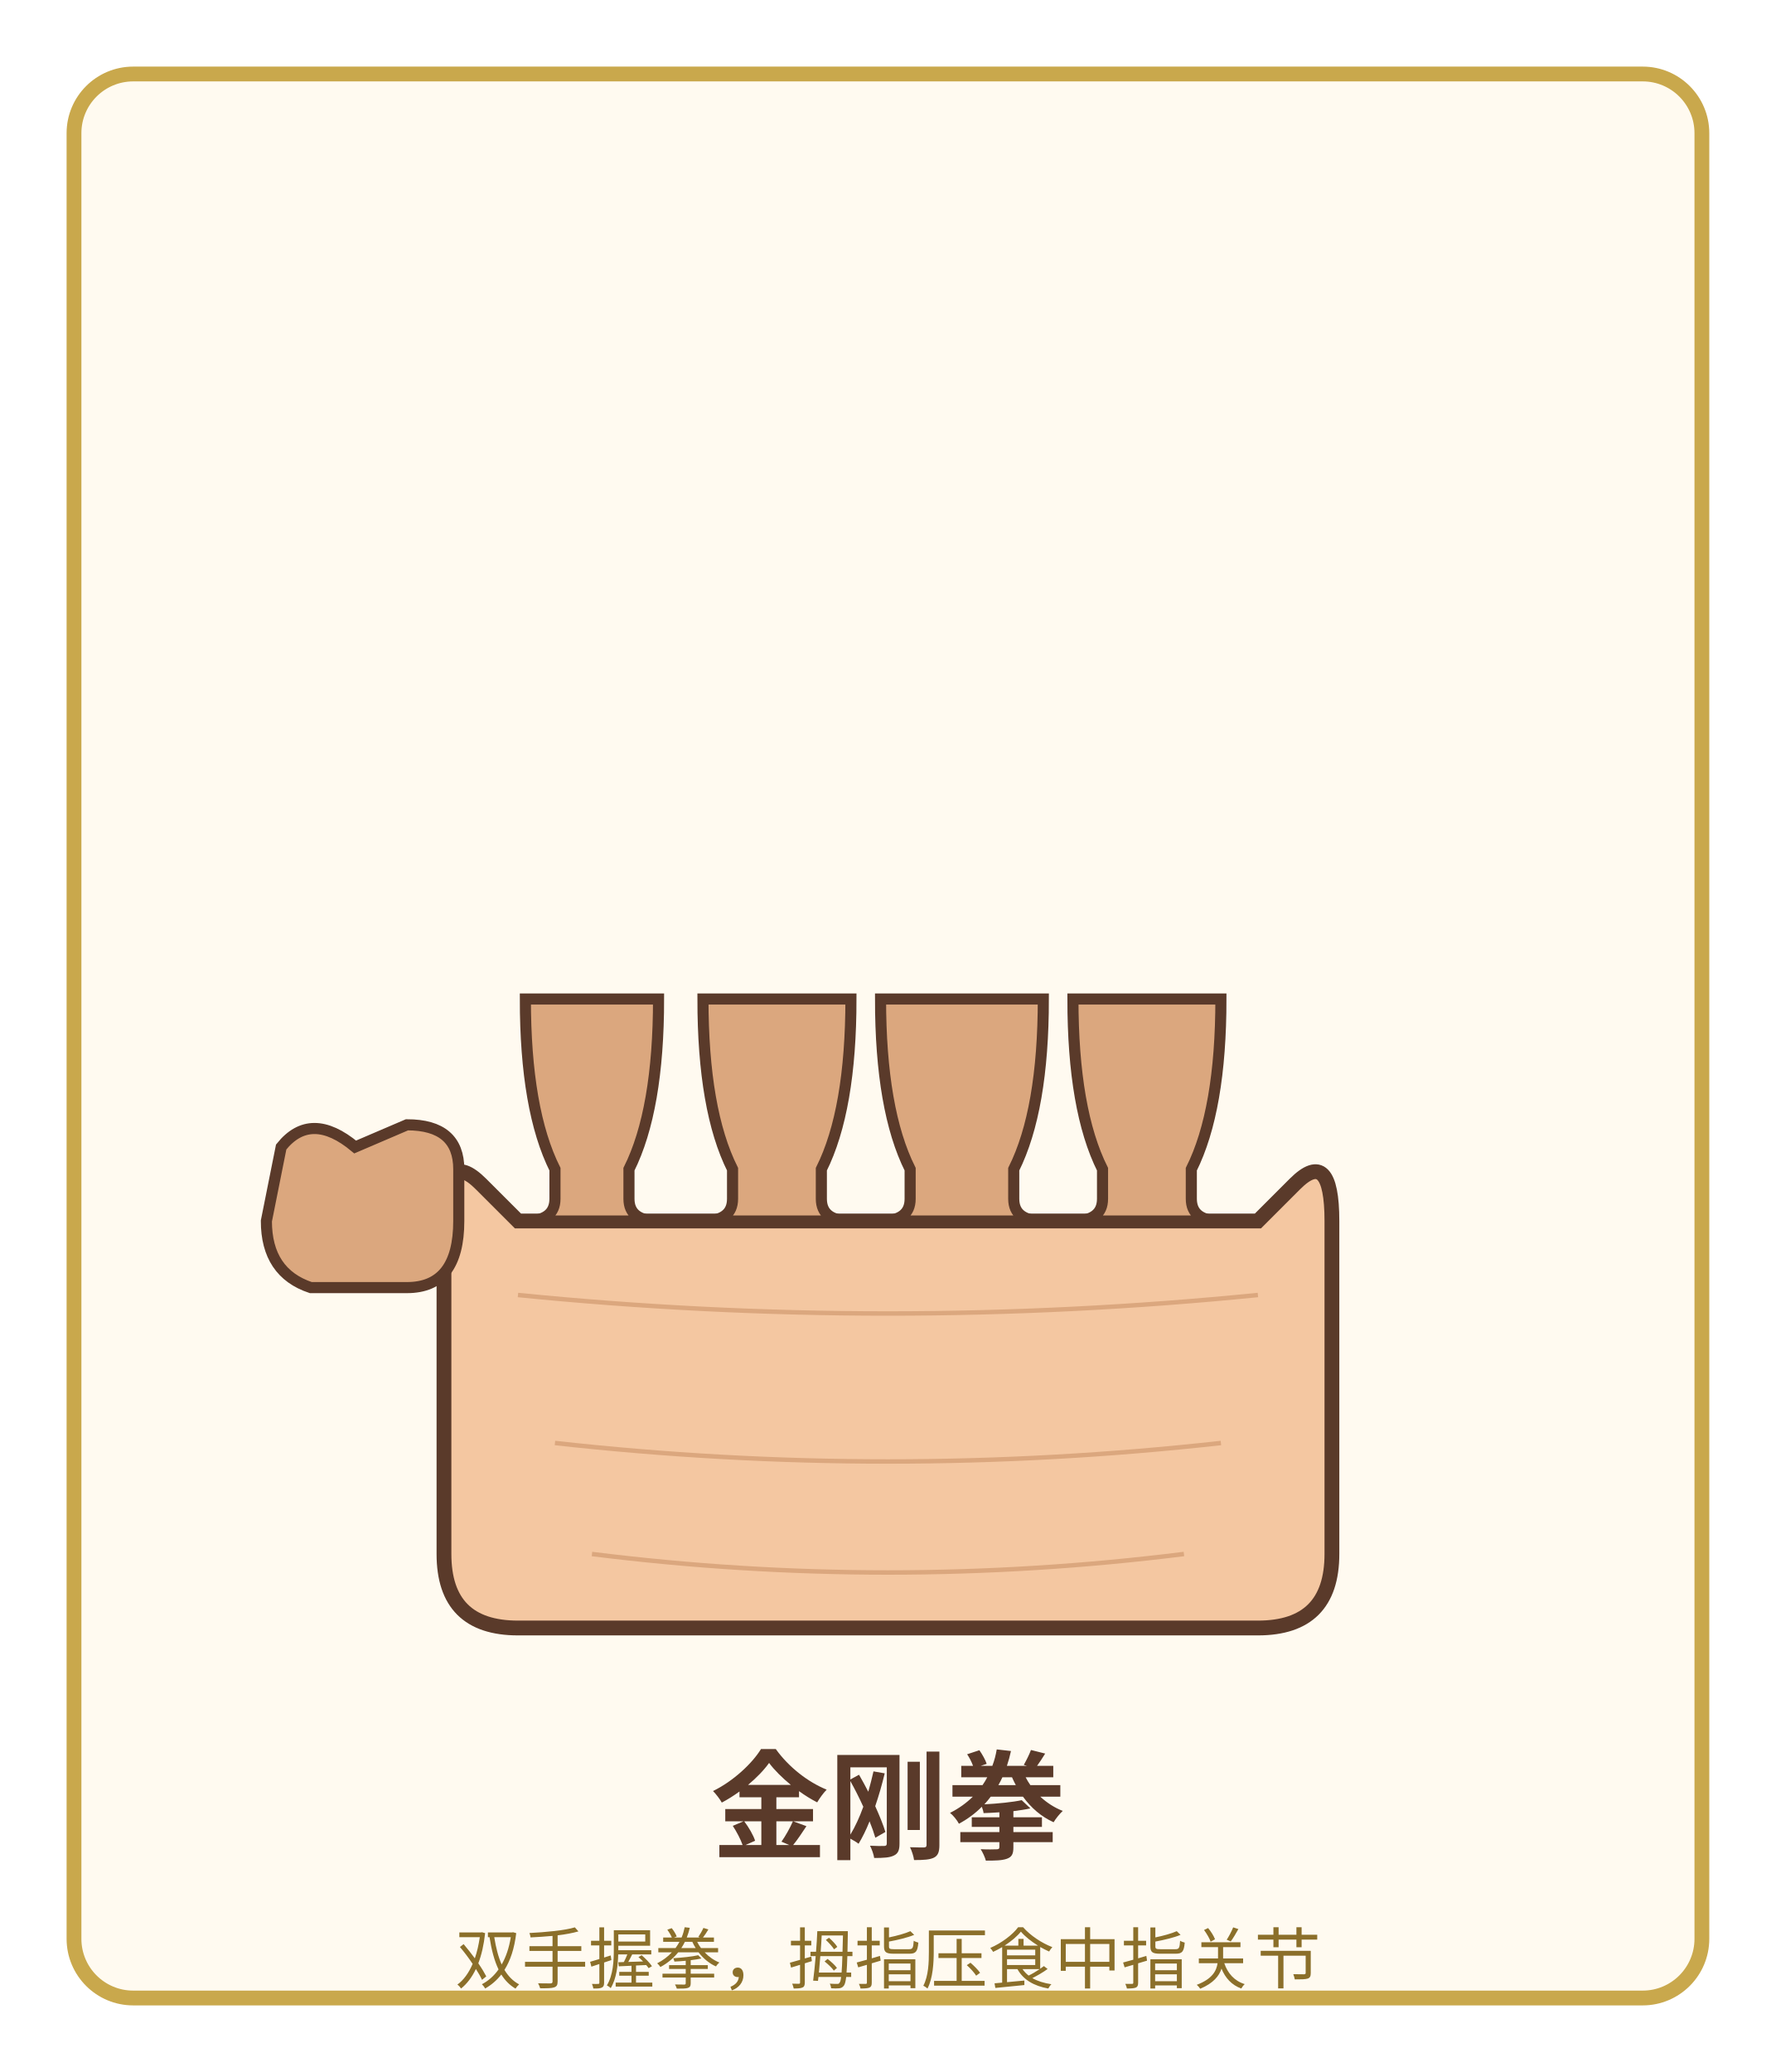
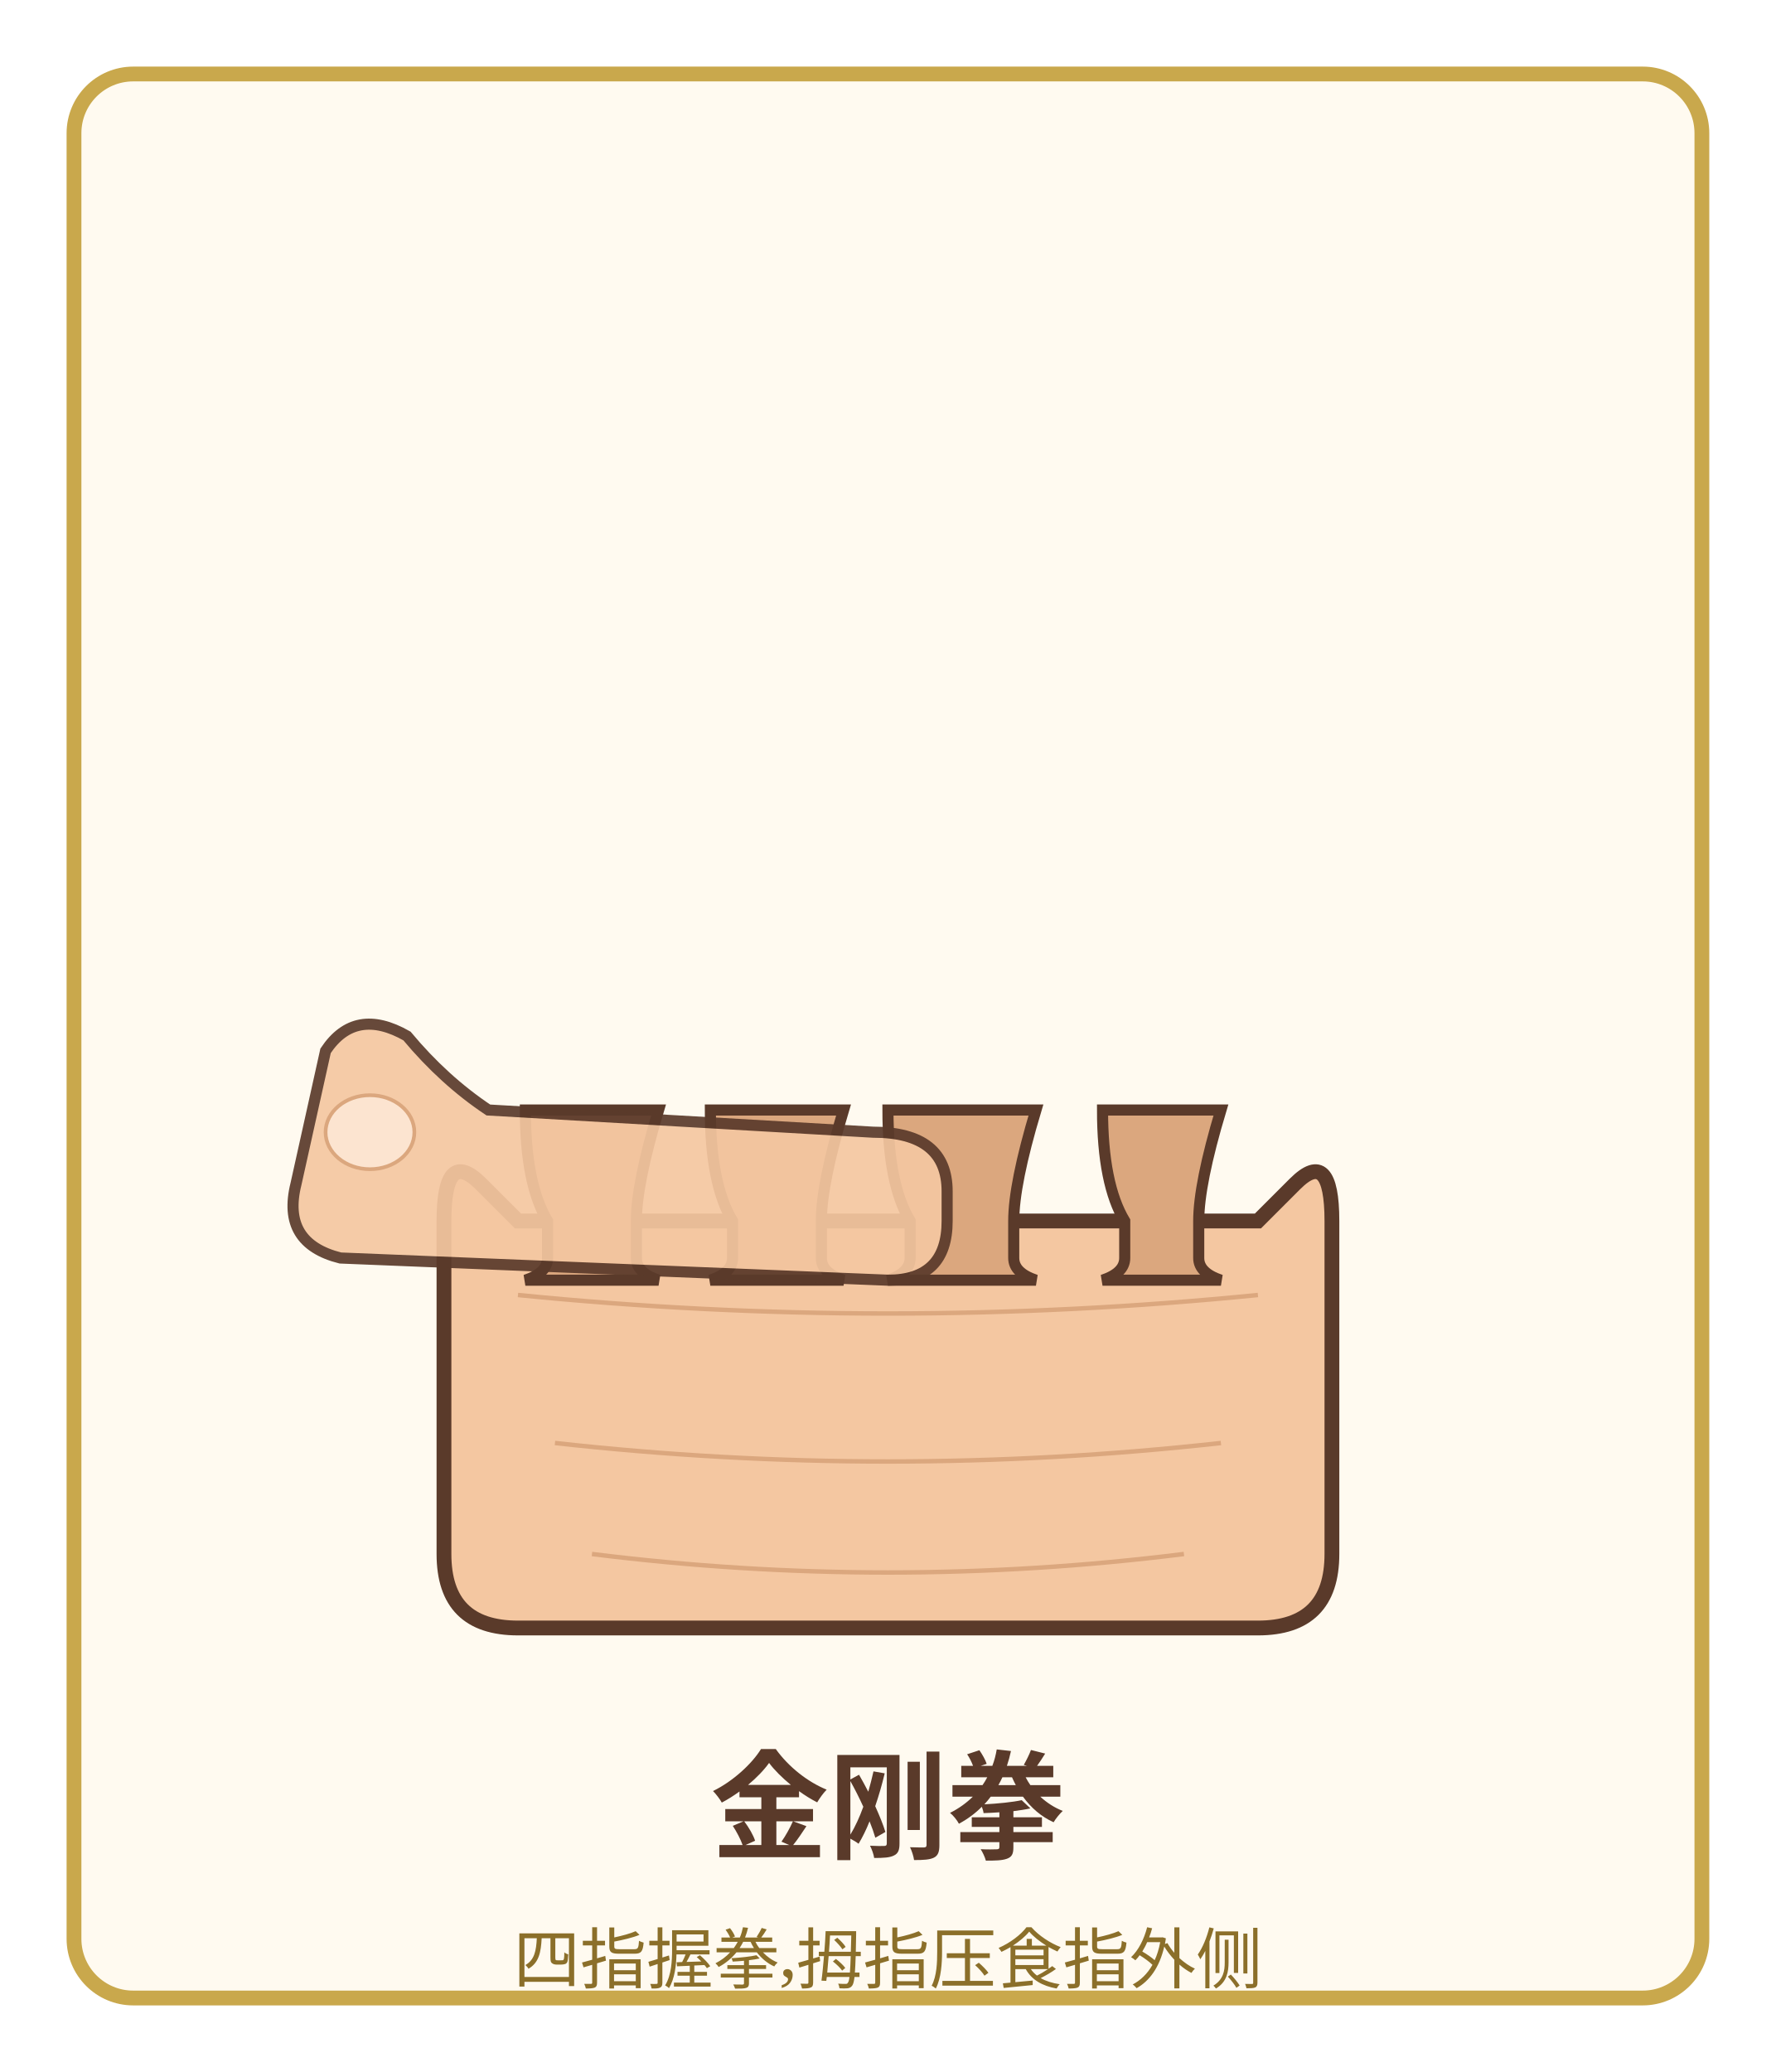
<svg xmlns="http://www.w3.org/2000/svg" viewBox="0 0 240 280" width="180">
  <rect x="10" y="10" width="220" height="260" fill="#fffaf0" stroke="#c9a84c" stroke-width="2" rx="8" />
  <path d="M 65 160 Q 60 155 60 165 L 60 210 Q 60 220 70 220 L 170 220 Q 180 220 180 210 L 180 165 Q 180 155 175 160 L 170 165 L 70 165 Z" fill="#f4c7a1" stroke="#5a3a2a" stroke-width="2" />
  <path d="M 70 175 Q 120 180 170 175" fill="none" stroke="#dba77e" stroke-width="0.6" />
  <path d="M 75 195 Q 120 200 165 195" fill="none" stroke="#dba77e" stroke-width="0.6" />
  <path d="M 80 210 Q 120 215 160 210" fill="none" stroke="#dba77e" stroke-width="0.6" />
-   <path d="M 71 135 Q 71 150 75 158 L 75 162 Q 75 165 71 165 L 89 165 Q 85 165 85 162 L 85 158 Q 89 150 89 135 Z" fill="#dba77e" stroke="#5a3a2a" stroke-width="1.5" />
-   <path d="M 95 135 Q 95 150 99 158 L 99 162 Q 99 165 95 165 L 115 165 Q 111 165 111 162 L 111 158 Q 115 150 115 135 Z" fill="#dba77e" stroke="#5a3a2a" stroke-width="1.5" />
-   <path d="M 119 135 Q 119 150 123 158 L 123 162 Q 123 165 119 165 L 141 165 Q 137 165 137 162 L 137 158 Q 141 150 141 135 Z" fill="#dba77e" stroke="#5a3a2a" stroke-width="1.5" />
-   <path d="M 145 135 Q 145 150 149 158 L 149 162 Q 149 165 145 165 L 165 165 Q 161 165 161 162 L 161 158 Q 165 150 165 135 Z" fill="#dba77e" stroke="#5a3a2a" stroke-width="1.5" />
-   <path d="M 48 155 Q 42 150 38 155 L 36 165 Q 36 172 42 174 L 55 174 Q 62 174 62 165 L 62 158 Q 62 152 55 152 Z" fill="#dba77e" stroke="#5a3a2a" stroke-width="1.5" />
+   <path d="M 71 150 Q 71 160 74 165 L 74 170 Q 74 172 71 173 L 89 173 Q 86 172 86 170 L 86 165 Q 86 160 89 150 Z" fill="#dba77e" stroke="#5a3a2a" stroke-width="1.5" />
+   <path d="M 96 150 Q 96 160 99 165 L 99 170 Q 99 172 96 173 L 114 173 Q 111 172 111 170 L 111 165 Q 111 160 114 150 Z" fill="#dba77e" stroke="#5a3a2a" stroke-width="1.5" />
+   <path d="M 120 150 Q 120 160 123 165 L 123 170 Q 123 172 120 173 L 140 173 Q 137 172 137 170 L 137 165 Q 137 160 140 150 Z" fill="#dba77e" stroke="#5a3a2a" stroke-width="1.5" />
+   <path d="M 149 150 Q 149 160 152 165 L 152 170 Q 152 172 149 173 L 165 173 Q 162 172 162 170 L 162 165 Q 162 160 165 150 Z" fill="#dba77e" stroke="#5a3a2a" stroke-width="1.5" />
+   <path d="M 55 140 Q 48 136 44 142 L 40 160 Q 38 168 46 170 L 120 173 Q 128 173 128 165 L 128 161 Q 128 153 118 153 L 66 150 Q 60 146 55 140 Z" fill="#f4c7a1" stroke="#5a3a2a" stroke-width="1.5" opacity="0.92" />
+   <ellipse cx="50" cy="153" rx="6" ry="5" fill="#fce4d0" stroke="#dba77e" stroke-width="0.5" />
  <text x="120" y="250" text-anchor="middle" font-size="16" font-family="'Noto Serif SC',serif" font-weight="bold" fill="#5a3a2a">金刚拳</text>
-   <text x="120" y="268" text-anchor="middle" font-size="9" font-family="'Noto Serif SC',serif" fill="#8b6f2a">双手握拳，拇指压食中指关节</text>
+   <text x="120" y="268" text-anchor="middle" font-size="9" font-family="'Noto Serif SC',serif" fill="#8b6f2a">四指握拳,拇指压食指外侧</text>
</svg>
